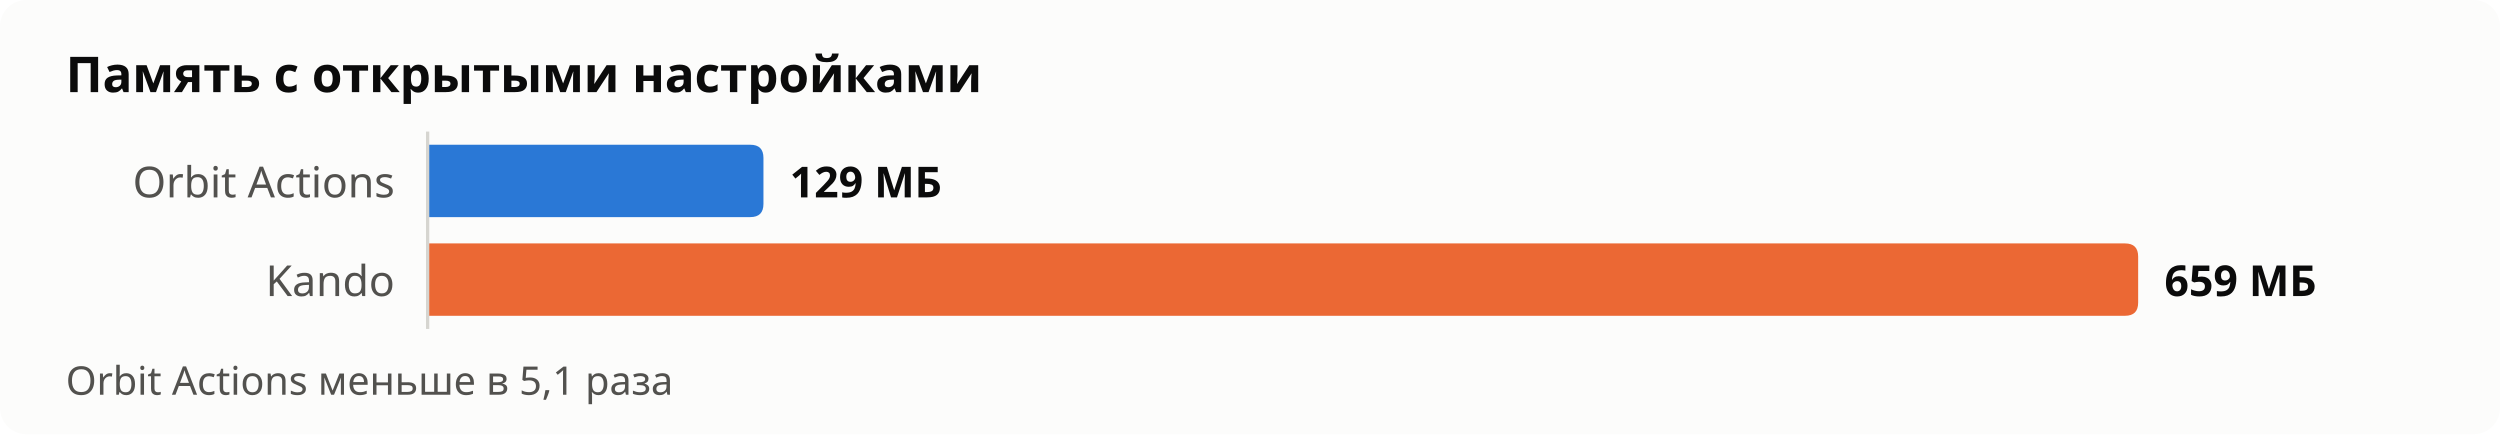
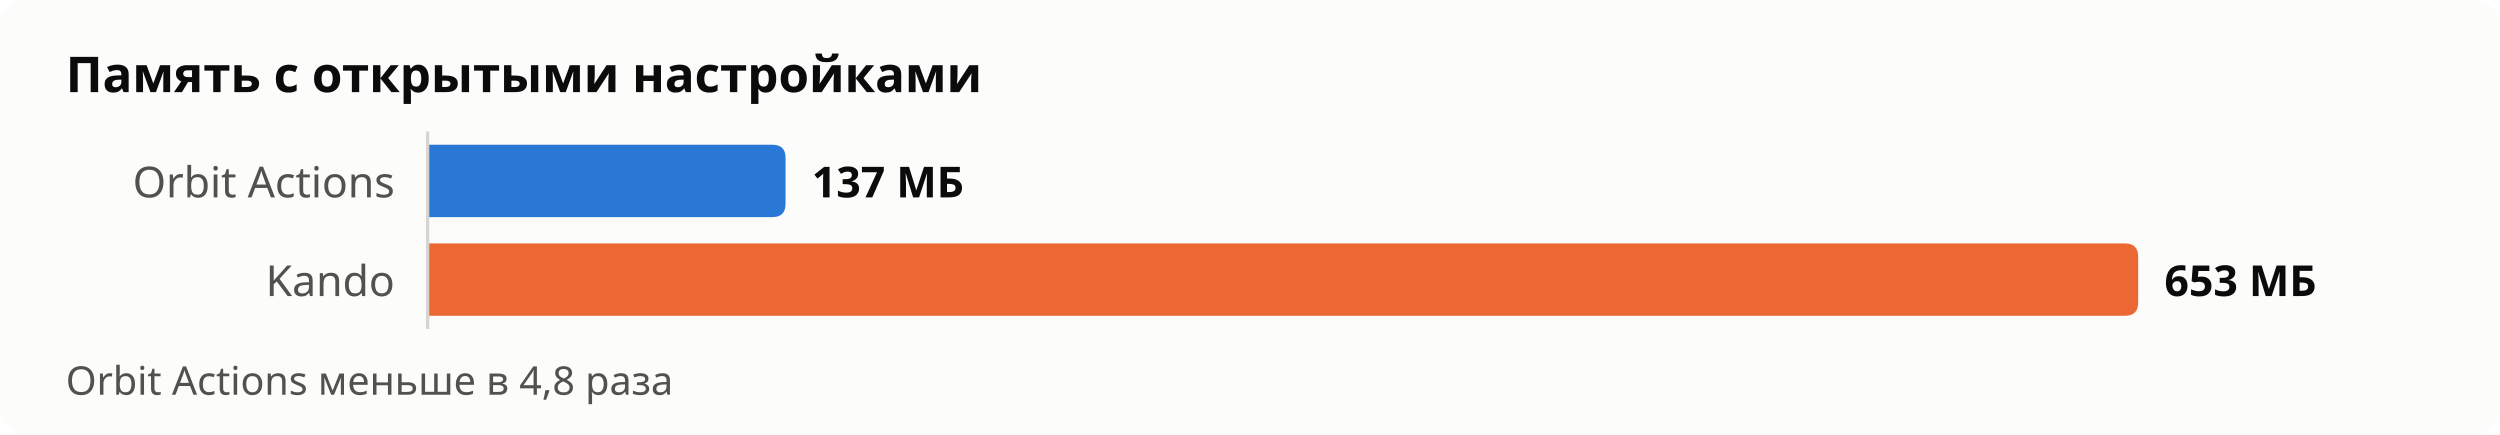
- <svg xmlns="http://www.w3.org/2000/svg" viewBox="0 0 760 132" width="760" height="132" role="img" aria-label="Память с открытыми настройками: Orbit Actions 129 МБ, Kando 3.0.1 659 МБ">
+ <svg xmlns="http://www.w3.org/2000/svg" viewBox="0 0 760 132" width="760" height="132" role="img" aria-label="Память с открытыми настройками: Orbit Actions 137 МБ, Kando 3.0.1 653 МБ">
  <style>
  .surface { fill: #fcfcfb; }
  .title { fill: #0b0b0b; font: 600 15px 'Segoe UI', system-ui, sans-serif; }
  .label { fill: #52514e; font: 13px 'Segoe UI', system-ui, sans-serif; }
  .value { fill: #0b0b0b; font: 600 13px 'Segoe UI', system-ui, sans-serif; }
  .note { fill: #52514e; font: 12px 'Segoe UI', system-ui, sans-serif; }
  .base { stroke: #d6d5d0; }
  .orbit { fill: #2a78d6; }
  .kando { fill: #eb6834; }
  @media (prefers-color-scheme: dark) {
    .surface { fill: #1a1a19; }
    .title, .value { fill: #f0efec; }
    .label, .note { fill: #c3c2b7; }
    .base { stroke: #3a3a37; }
    .orbit { fill: #3987e5; }
    .kando { fill: #d95926; }
  }
</style>
  <rect class="surface" width="760" height="132" rx="8" />
  <text class="title" x="20" y="28">Память с открытыми настройками</text>
  <text class="label" x="120" y="60" text-anchor="end">Orbit Actions</text>
-   <path class="orbit" d="M130,44 H228.089 Q232.089,44 232.089,48 V62 Q232.089,66 228.089,66 H130 Z" />
-   <text class="value" x="240.089" y="60">129 МБ</text>
+   <path class="orbit" d="M130,44 H234.808 Q238.808,44 238.808,48 V62 Q238.808,66 234.808,66 H130 Z" />
+   <text class="value" x="246.808" y="60">137 МБ</text>
  <text class="label" x="120" y="90" text-anchor="end">Kando</text>
  <path class="kando" d="M130,74 H646 Q650,74 650,78 V92 Q650,96 646,96 H130 Z" />
-   <text class="value" x="658" y="90">659 МБ</text>
+   <text class="value" x="658" y="90">653 МБ</text>
  <line class="base" x1="130" y1="40" x2="130" y2="100" />
-   <text class="note" x="20" y="120">Orbit Actions меньше в 5,1 раза</text>
+   <text class="note" x="20" y="120">Orbit Actions меньше в 4,8 раза</text>
</svg>
